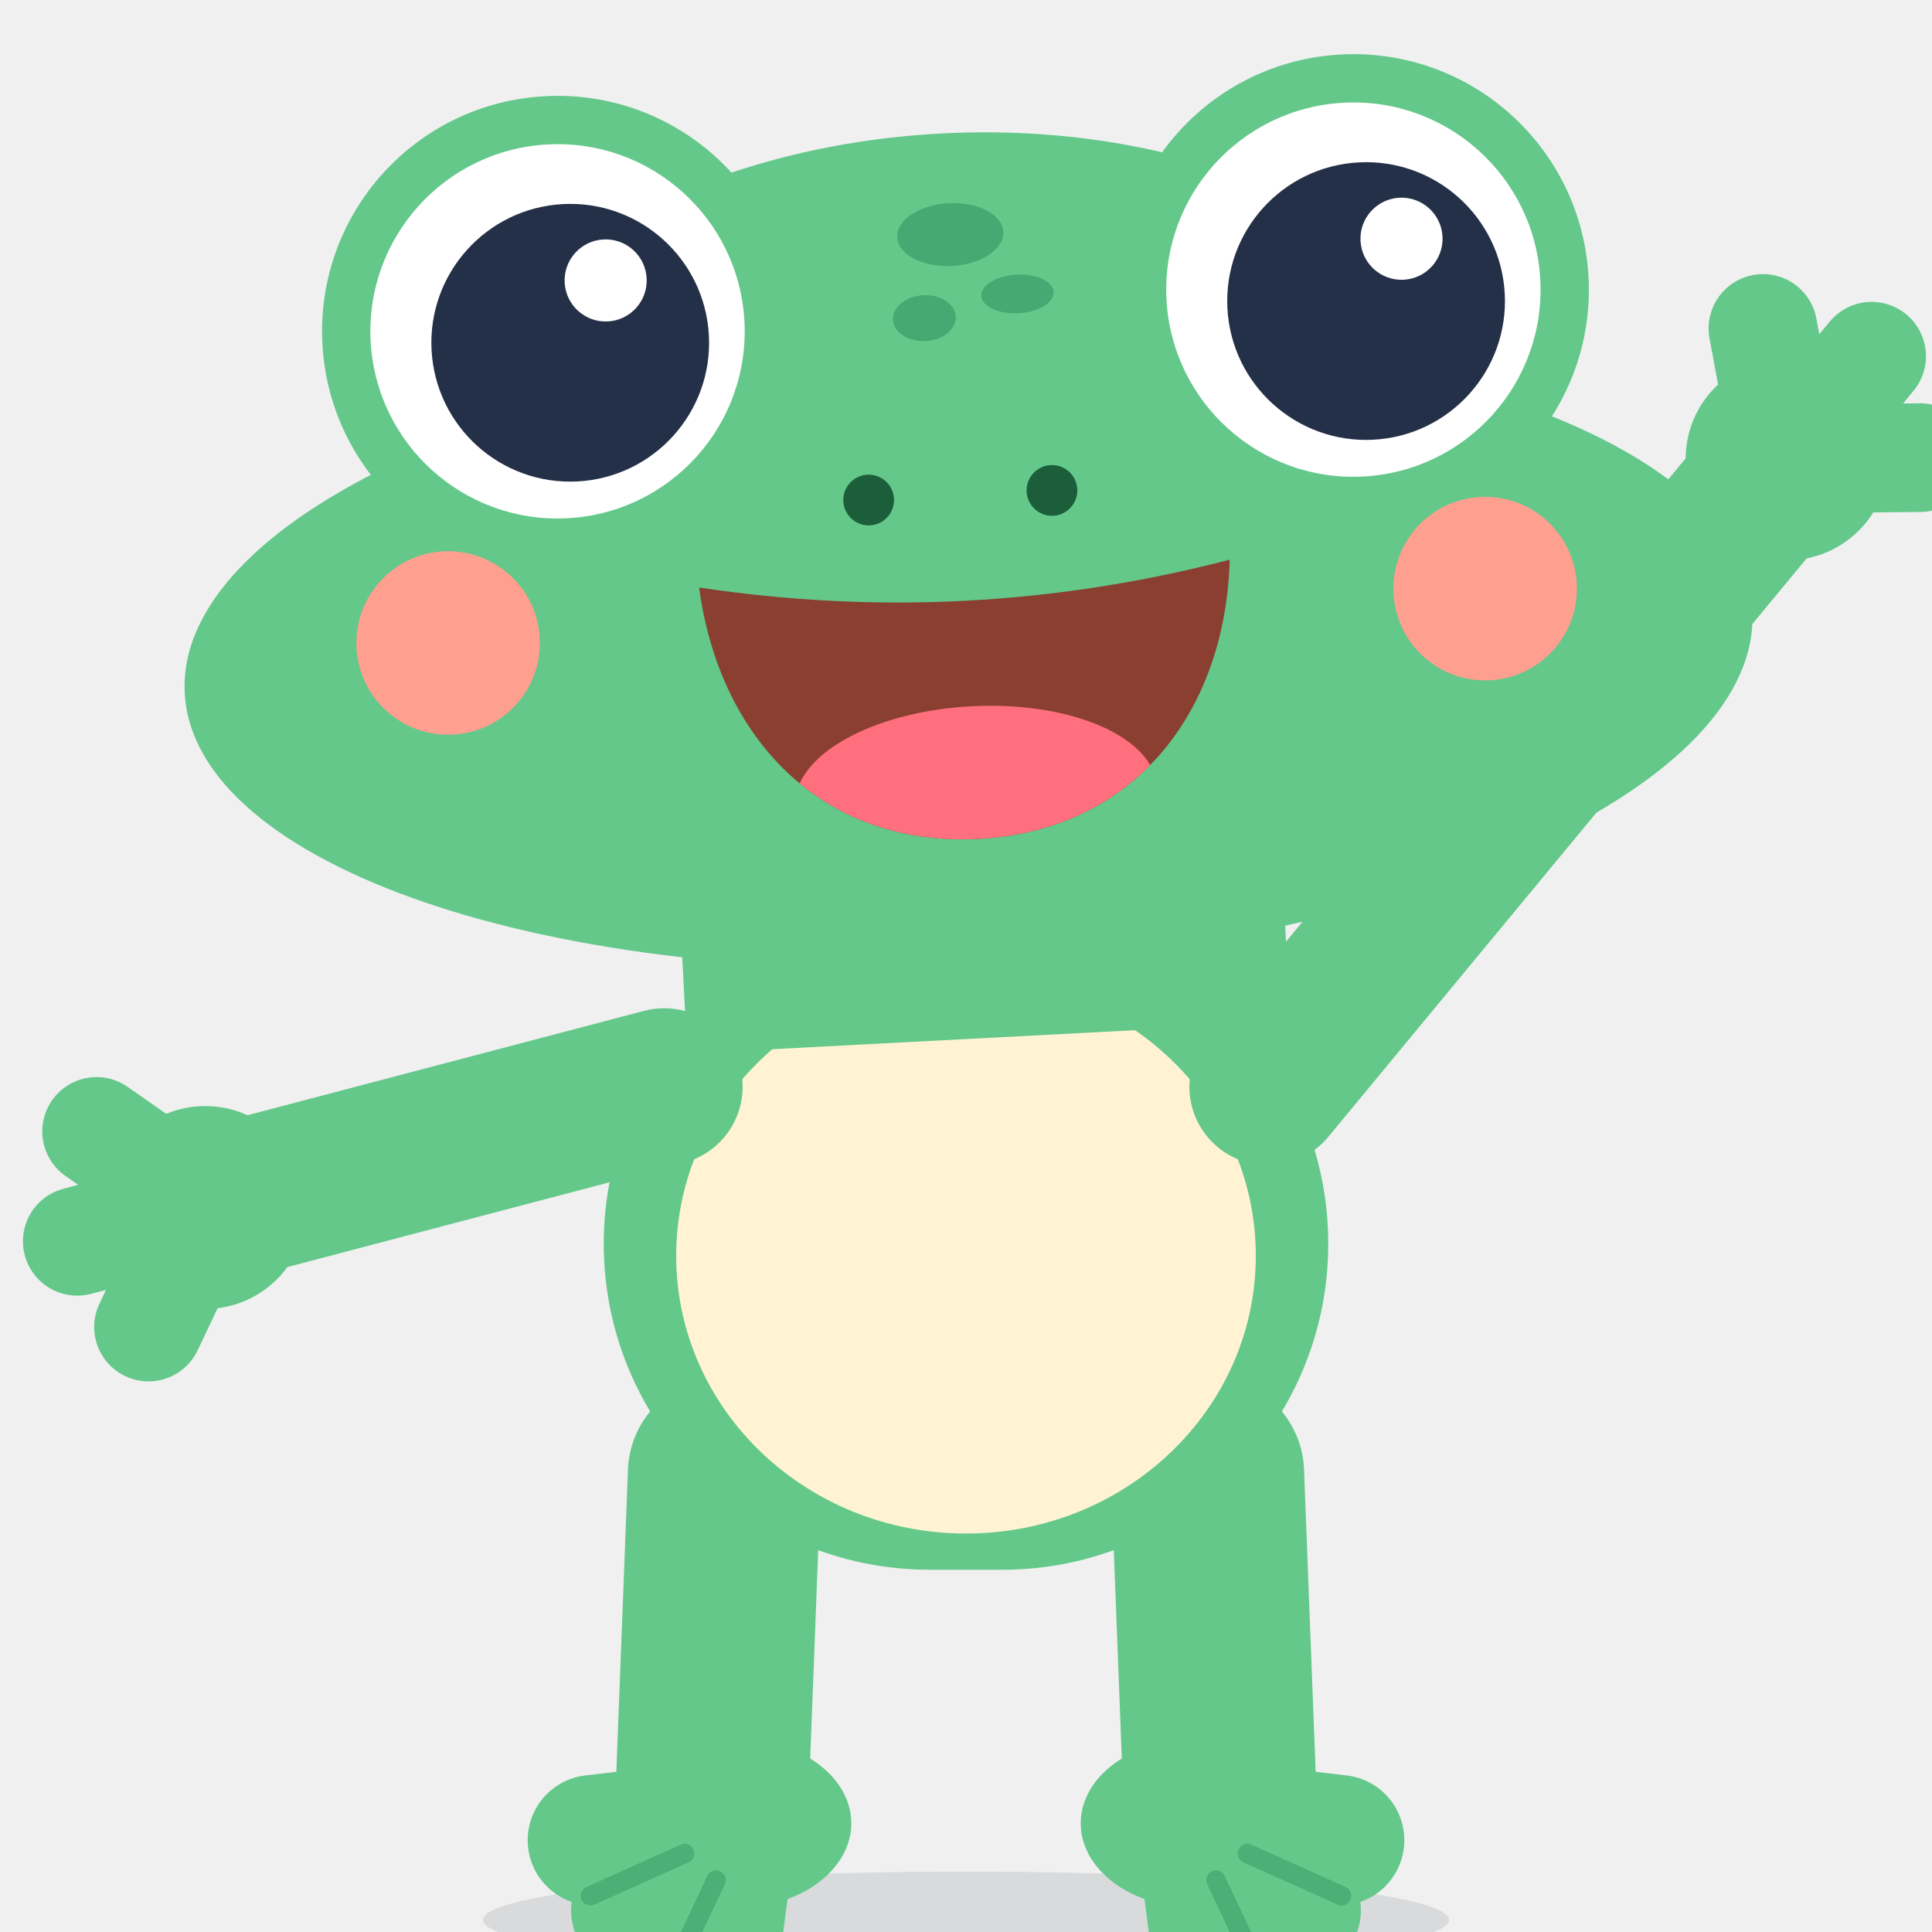
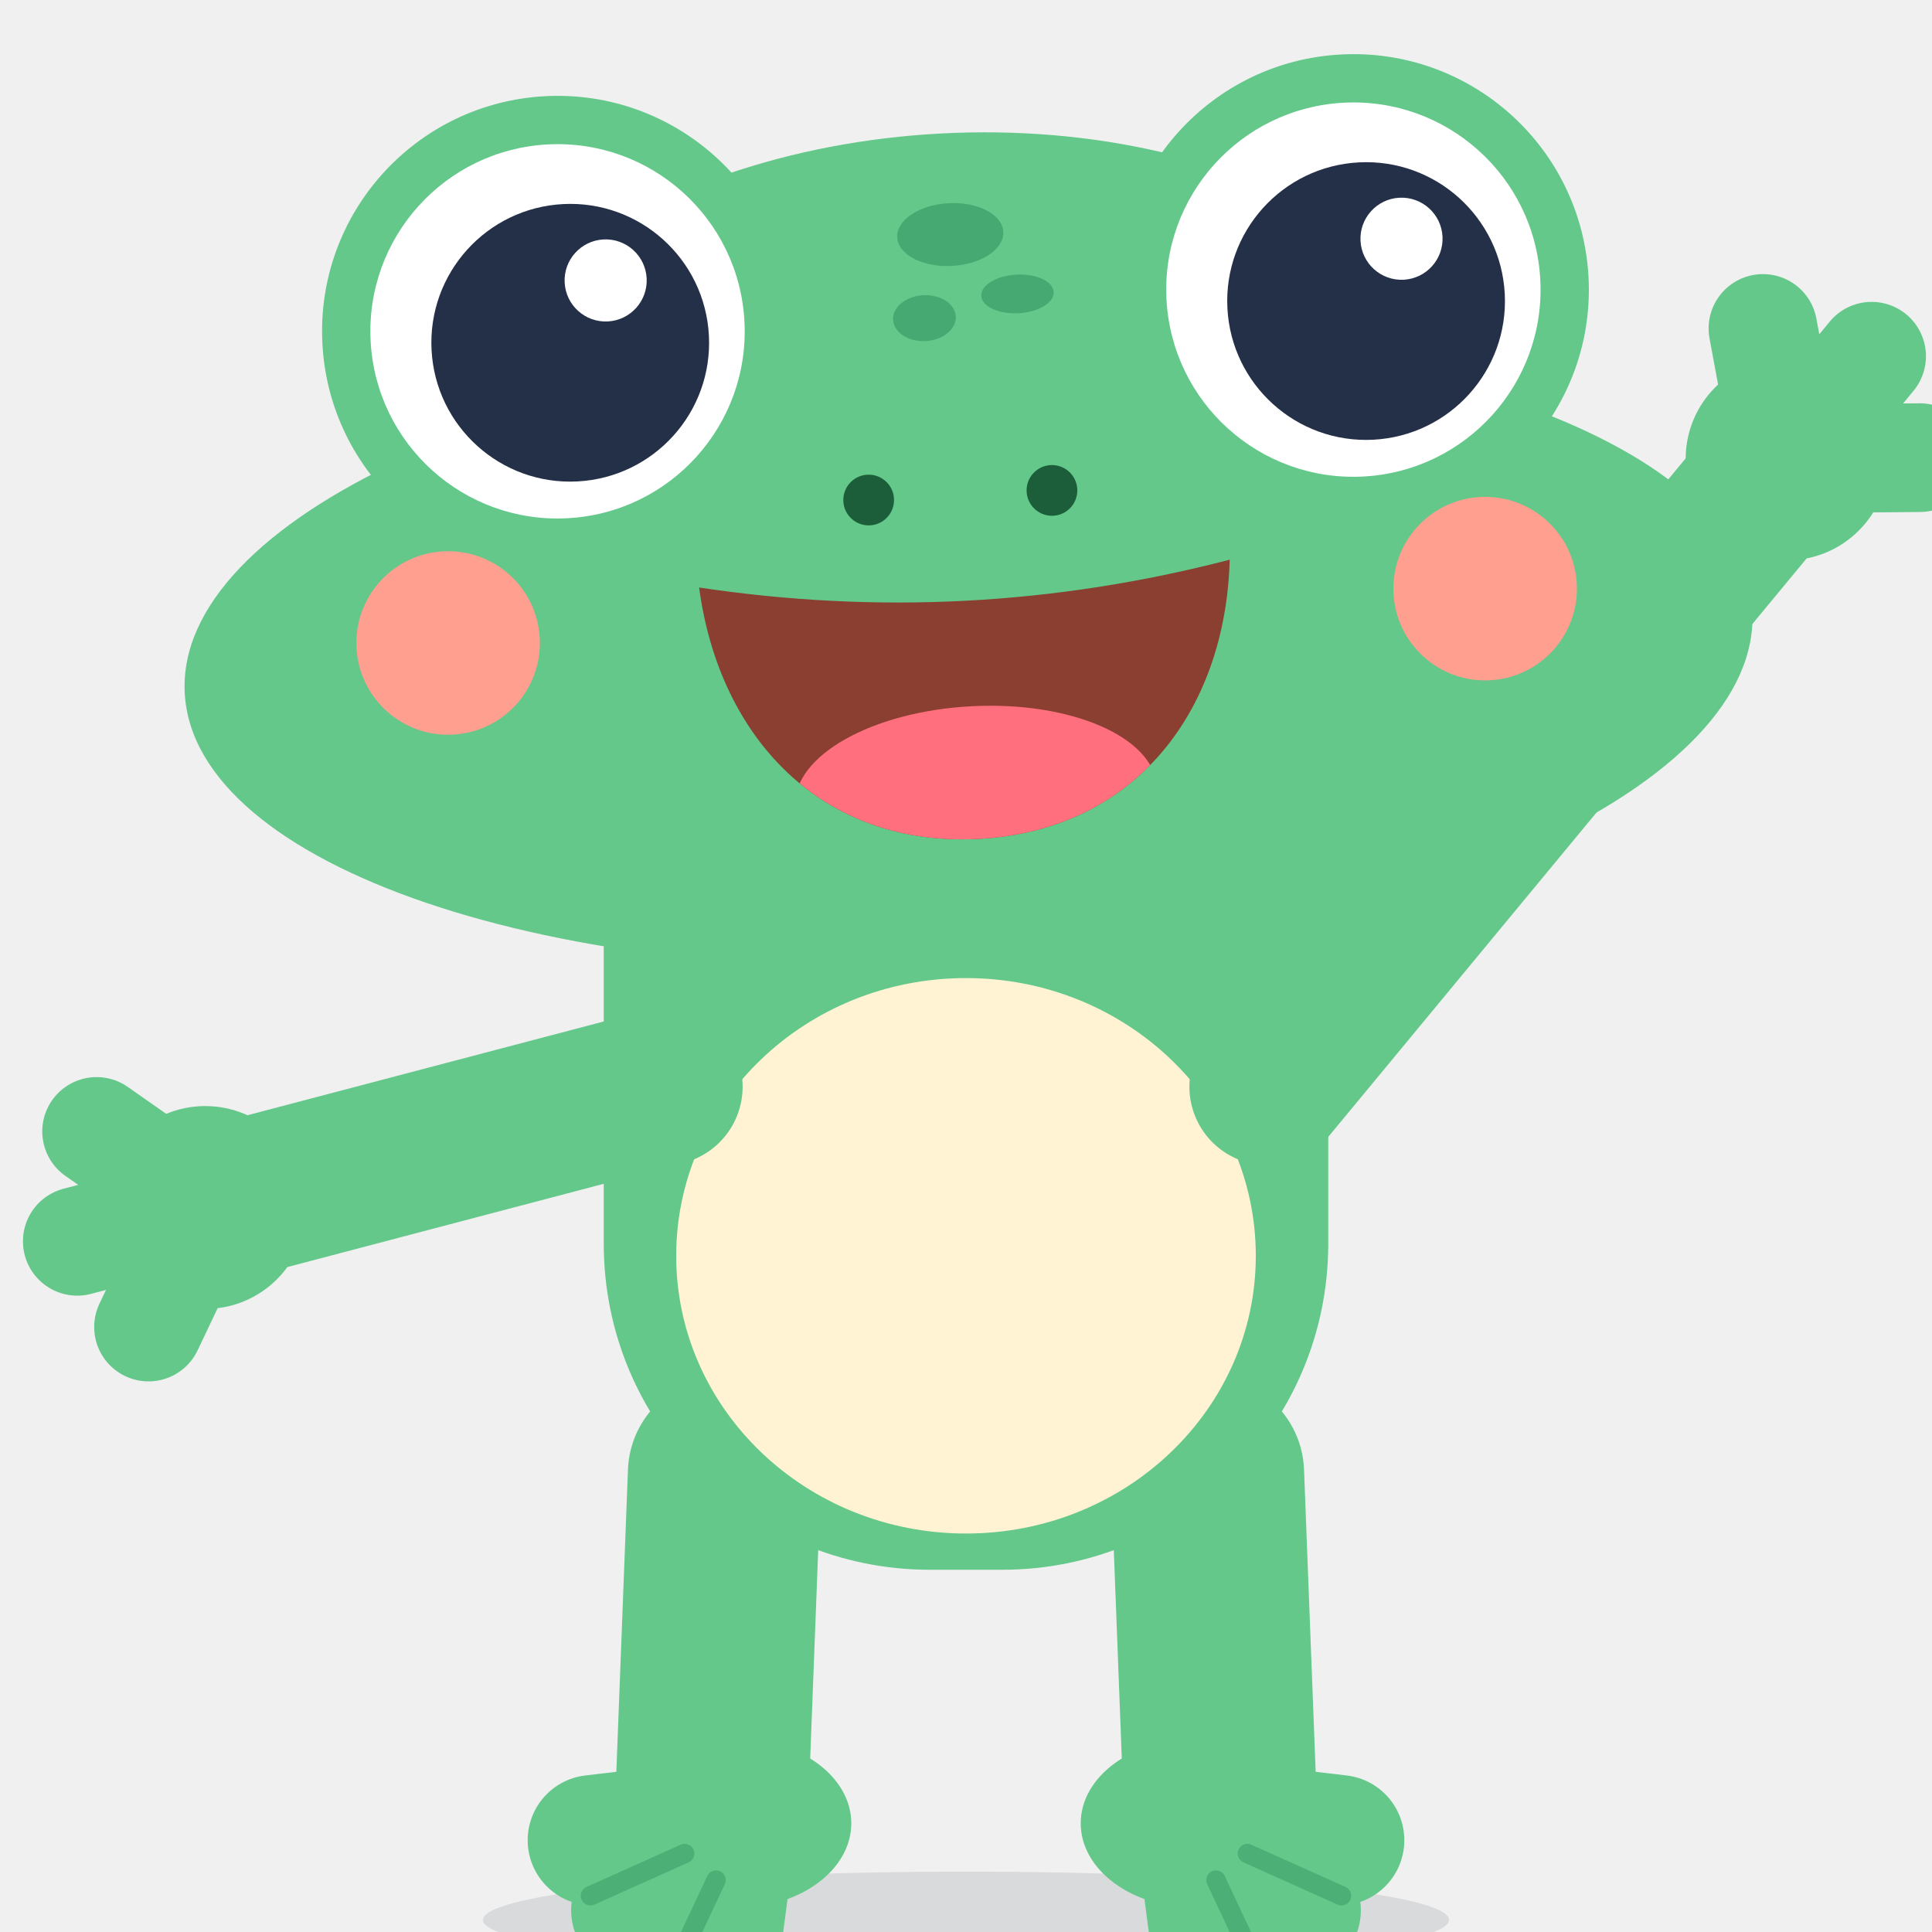
<svg xmlns="http://www.w3.org/2000/svg" viewBox="0 0 512 512" width="512" height="512">
  <g transform="translate(16 0) scale(3.2)">
    <ellipse cx="75" cy="159" rx="40" ry="4" fill="#243047" opacity="0.12" />
    <g transform="translate(0 0) translate(75 100) rotate(0) translate(-75 -100)">
      <g>
        <line x1="55" y1="122" x2="54" y2="148" stroke="#63C88A" stroke-width="16" stroke-linecap="round" />
        <ellipse cx="56" cy="151" rx="9.5" ry="7" fill="#63C88A" />
        <line x1="56" y1="151" x2="44.1" y2="152.4" stroke="#63C88A" stroke-width="10.8" stroke-linecap="round" />
        <line x1="56" y1="151" x2="47.7" y2="158.2" stroke="#63C88A" stroke-width="10.8" stroke-linecap="round" />
        <line x1="56" y1="151" x2="54.7" y2="160.9" stroke="#63C88A" stroke-width="10" stroke-linecap="round" />
        <line x1="51.7" y1="153.5" x2="43.9" y2="157.0" stroke="#45A971" stroke-width="1.6" stroke-linecap="round" opacity="0.8" />
        <line x1="54.3" y1="155.7" x2="51.2" y2="162.3" stroke="#45A971" stroke-width="1.6" stroke-linecap="round" opacity="0.8" />
      </g>
      <g>
        <line x1="95" y1="122" x2="96" y2="148" stroke="#63C88A" stroke-width="16" stroke-linecap="round" />
        <ellipse cx="94" cy="151" rx="9.5" ry="7" fill="#63C88A" />
        <line x1="94" y1="151" x2="105.9" y2="152.4" stroke="#63C88A" stroke-width="10.8" stroke-linecap="round" />
        <line x1="94" y1="151" x2="102.3" y2="158.2" stroke="#63C88A" stroke-width="10.8" stroke-linecap="round" />
        <line x1="94" y1="151" x2="95.3" y2="160.9" stroke="#63C88A" stroke-width="10" stroke-linecap="round" />
        <line x1="98.3" y1="153.5" x2="106.1" y2="157.0" stroke="#45A971" stroke-width="1.6" stroke-linecap="round" opacity="0.8" />
        <line x1="95.7" y1="155.7" x2="98.8" y2="162.3" stroke="#45A971" stroke-width="1.6" stroke-linecap="round" opacity="0.8" />
      </g>
-       <rect x="45" y="76" width="60" height="54" rx="27" fill="#63C88A" />
+       <path d="M 45 58 H 105 V 103 A 27 27 0 0 1 78 130 H 72 A 27 27 0 0 1 45 103 Z" fill="#63C88A" />
      <ellipse cx="75" cy="104" rx="24" ry="23" fill="#FFF3D4" />
      <g>
        <line x1="50" y1="90" x2="12" y2="100" stroke="#63C88A" stroke-width="13" stroke-linecap="round" />
        <circle cx="12" cy="100" r="8.4" fill="#63C88A" />
        <line x1="12" y1="100" x2="7.3" y2="109.9" stroke="#63C88A" stroke-width="9" stroke-linecap="round" />
        <line x1="12" y1="100" x2="1.4" y2="102.8" stroke="#63C88A" stroke-width="9" stroke-linecap="round" />
        <line x1="12" y1="100" x2="3.0" y2="93.7" stroke="#63C88A" stroke-width="9" stroke-linecap="round" />
      </g>
      <g>
        <line x1="100" y1="90" x2="143" y2="38" stroke="#63C88A" stroke-width="13" stroke-linecap="round" />
        <circle cx="143" cy="38" r="8.4" fill="#63C88A" />
        <line x1="143" y1="38" x2="141.0" y2="27.2" stroke="#63C88A" stroke-width="9" stroke-linecap="round" />
        <line x1="143" y1="38" x2="150.0" y2="29.5" stroke="#63C88A" stroke-width="9" stroke-linecap="round" />
        <line x1="143" y1="38" x2="154.0" y2="37.9" stroke="#63C88A" stroke-width="9" stroke-linecap="round" />
      </g>
      <g transform="rotate(-3 75 50)">
        <ellipse cx="75" cy="42" rx="46" ry="31" fill="#63C88A" />
        <ellipse cx="75" cy="54" rx="65" ry="26" fill="#63C88A" />
        <circle cx="42.4" cy="25.7" r="19.5" fill="#63C88A" />
        <circle cx="108.4" cy="25.7" r="19.5" fill="#63C88A" />
-         <rect x="50" y="66" width="50" height="20" fill="#63C88A" />
      </g>
      <g transform="rotate(-3 75 50)">
        <ellipse cx="75.3" cy="19.4" rx="4.4" ry="2.6" fill="#45A971" />
        <ellipse cx="72.8" cy="26.2" rx="2.6" ry="1.9" fill="#45A971" />
        <ellipse cx="80.6" cy="24.6" rx="3.0" ry="1.6" fill="#45A971" />
        <g>
          <clipPath id="eyeClip42">
            <circle cx="42.4" cy="25.7" r="15.5" />
          </clipPath>
          <circle cx="42.4" cy="25.7" r="15.5" fill="#FFFFFF" />
          <g clip-path="url(#eyeClip42)">
            <circle cx="43.4" cy="26.7" r="11.5" fill="#243047" />
            <circle cx="46.6" cy="21.7" r="3.4" fill="#FFFFFF" />
          </g>
        </g>
        <g>
          <clipPath id="eyeClip108">
            <circle cx="108.4" cy="25.7" r="15.5" />
          </clipPath>
          <circle cx="108.4" cy="25.7" r="15.5" fill="#FFFFFF" />
          <g clip-path="url(#eyeClip108)">
            <circle cx="109.4" cy="26.7" r="11.5" fill="#243047" />
            <circle cx="112.6" cy="21.7" r="3.4" fill="#FFFFFF" />
          </g>
        </g>
        <circle cx="32" cy="51" r="7.6" fill="#FF9F8F" />
        <circle cx="118" cy="51" r="7.6" fill="#FF9F8F" />
        <circle cx="67.4" cy="41" r="2.1" fill="#1B5E39" />
        <circle cx="82.6" cy="41" r="2.1" fill="#1B5E39" />
        <g transform="translate(75 50) scale(1) translate(-75 -50)">
          <clipPath id="mouthClipopen">
            <path d="M 53 47.5 Q 75 52 97 47.5 C 96 60 88 69.5 75 69.5 C 62 69.5 54 60 53 47.5 Z" />
          </clipPath>
          <path d="M 53 47.5 Q 75 52 97 47.5 C 96 60 88 69.5 75 69.5 C 62 69.5 54 60 53 47.5 Z" fill="#8A3F30" />
          <ellipse cx="75" cy="66" rx="15" ry="7.5" fill="#FF6F7D" clip-path="url(#mouthClipopen)" />
        </g>
      </g>
    </g>
  </g>
</svg>
